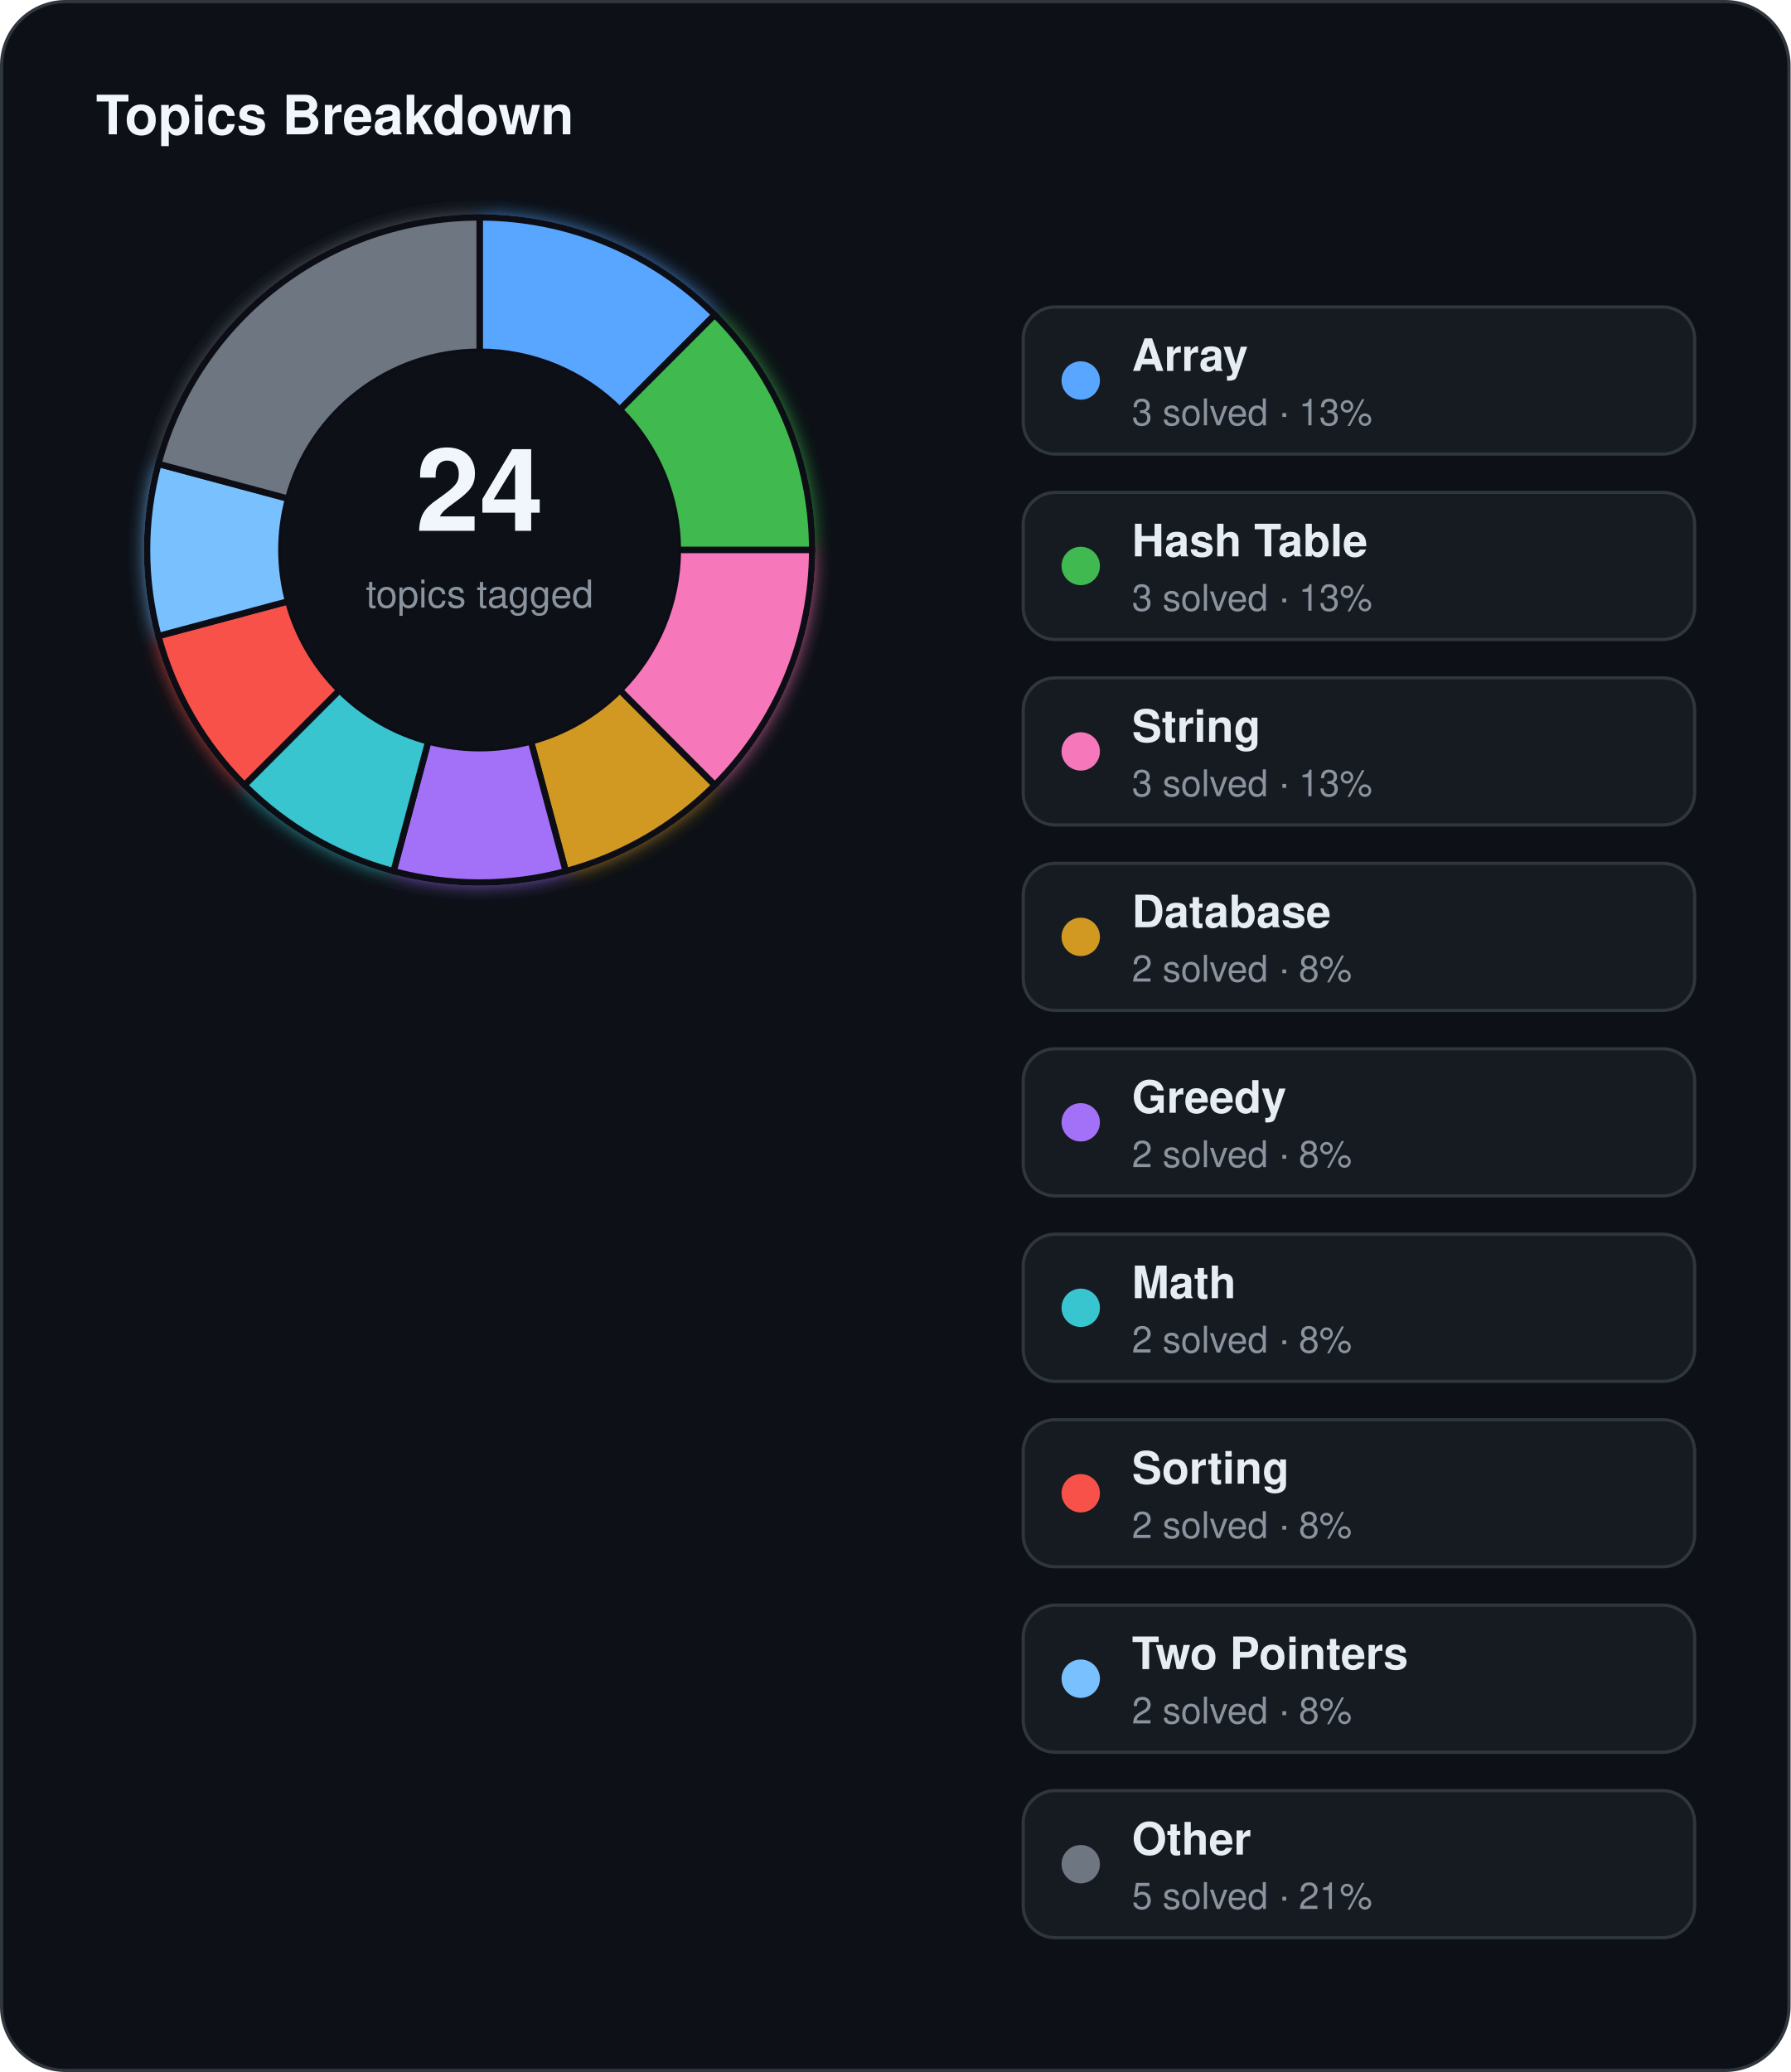
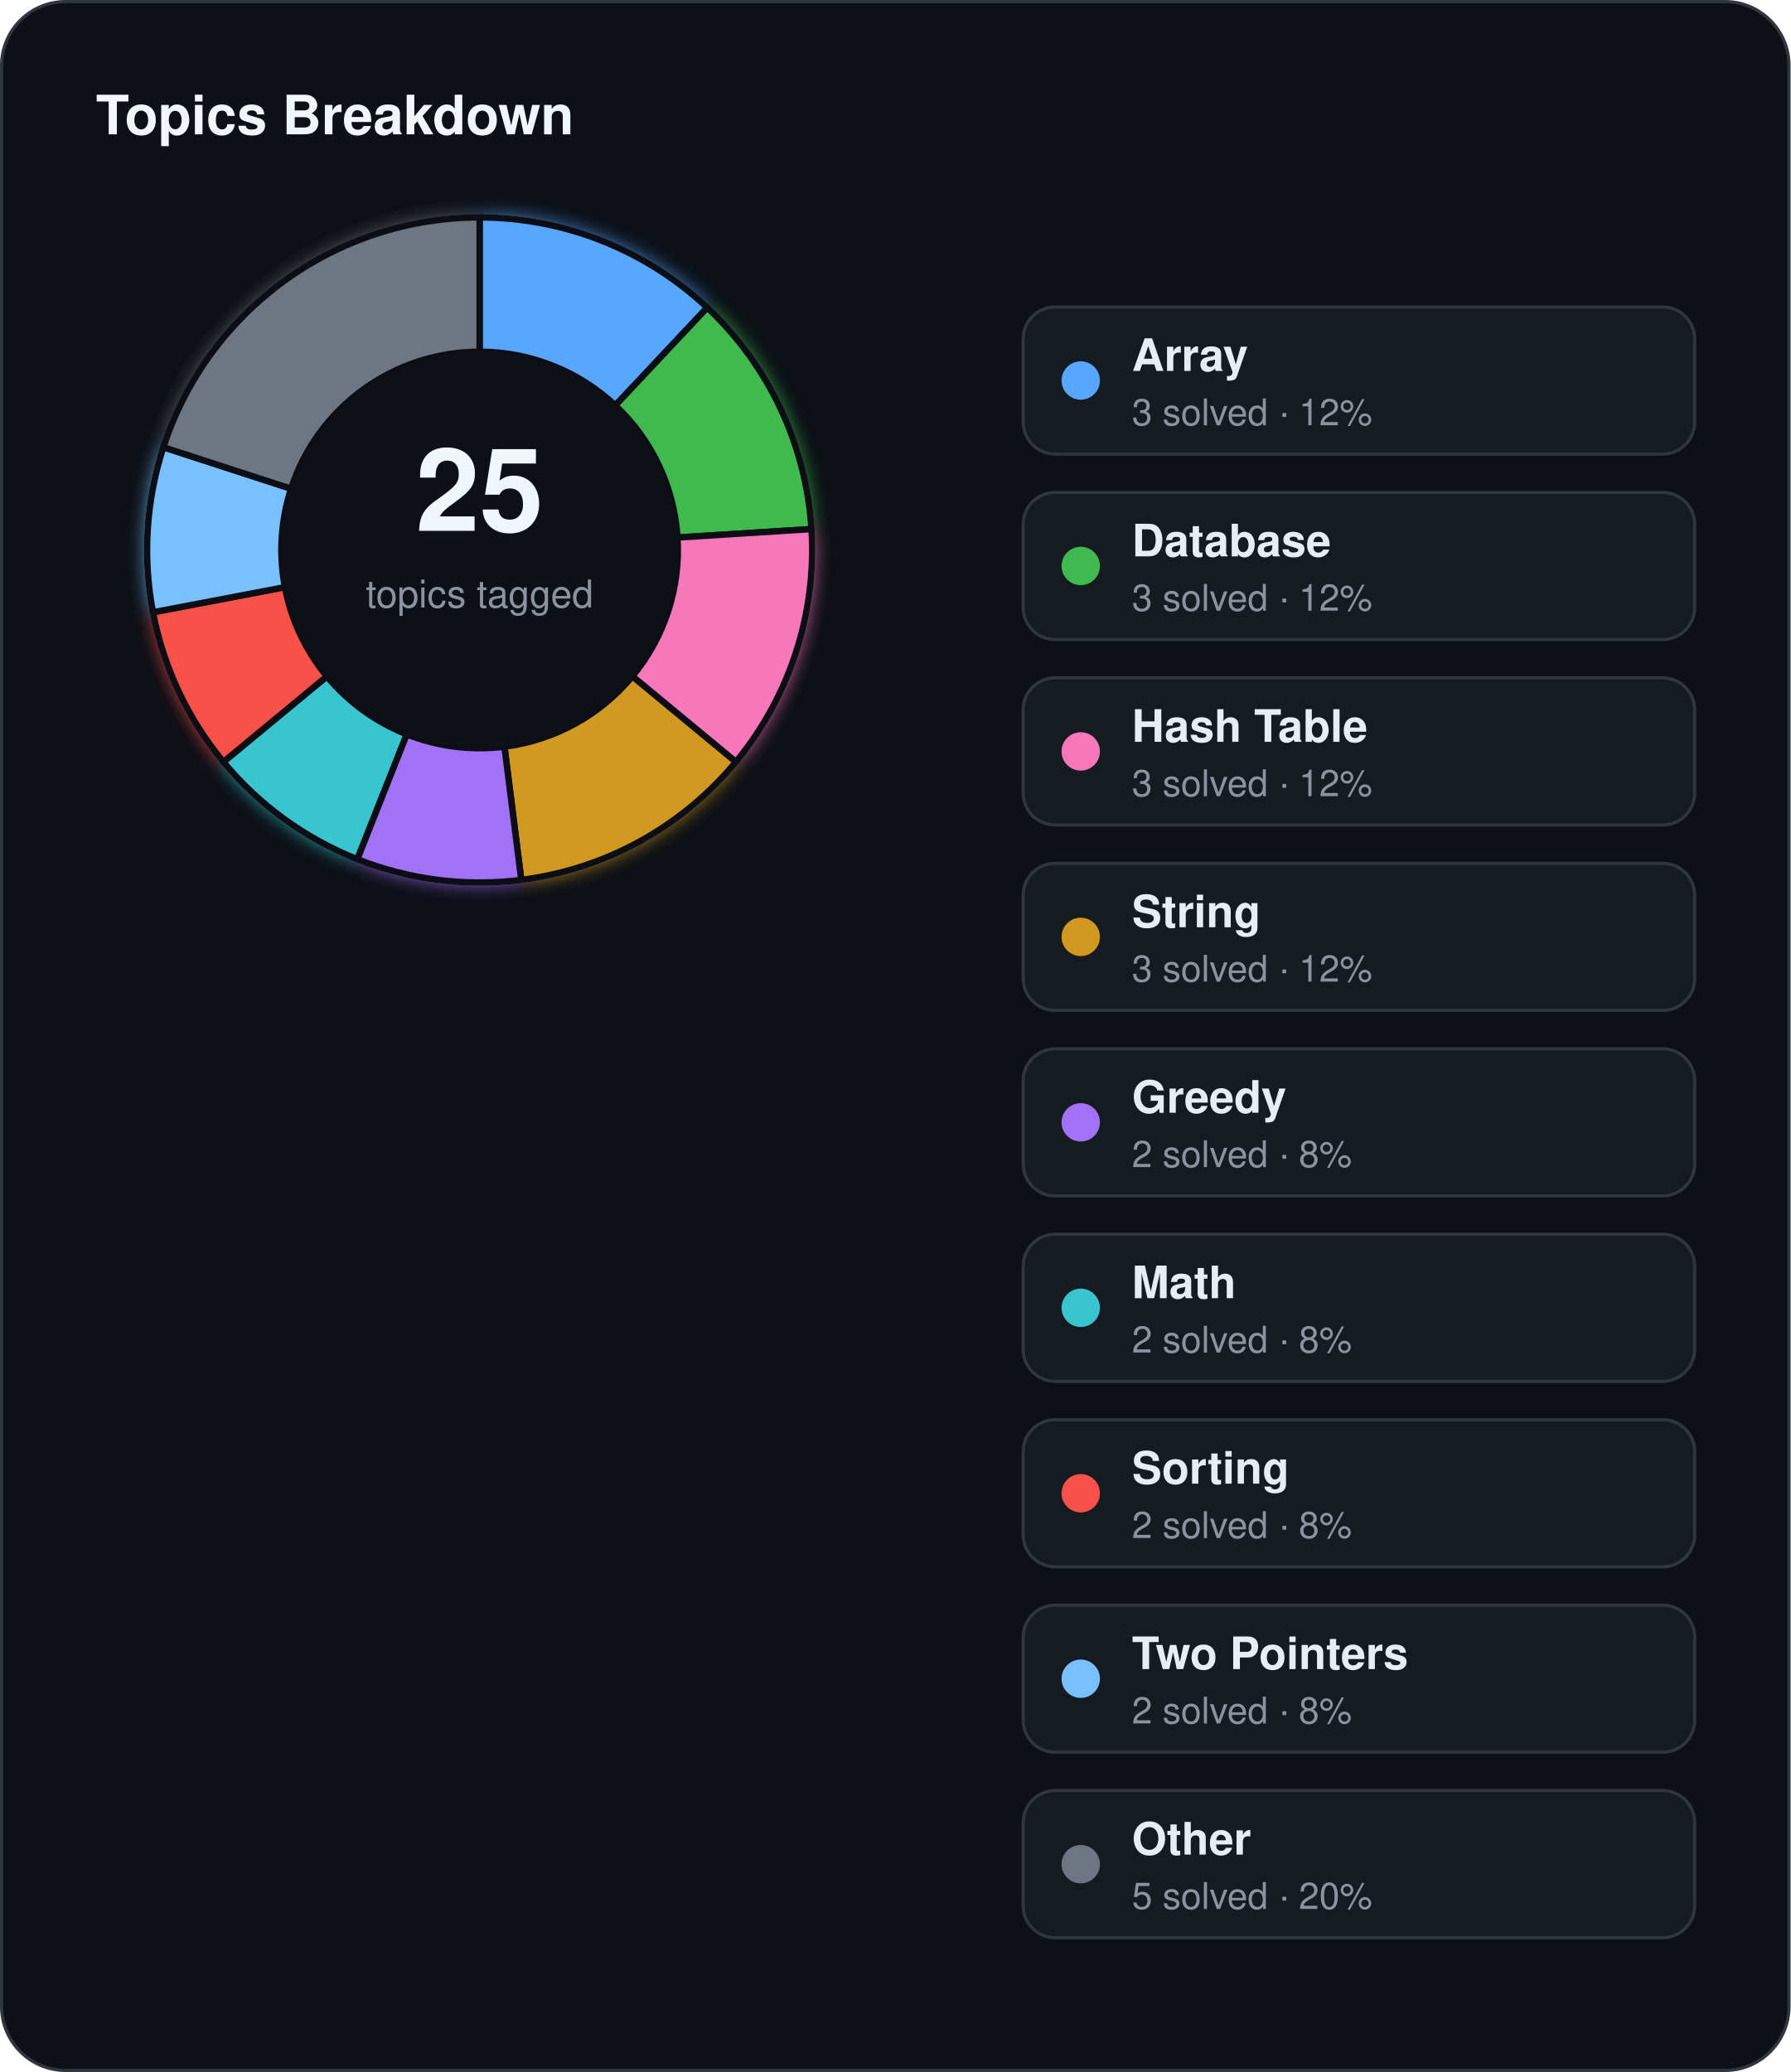
<svg xmlns="http://www.w3.org/2000/svg" width="560" height="648" viewBox="0 0 560 648">
  <defs>
    <filter id="topics-glow" x="-60%" y="-60%" width="220%" height="220%">
      <feGaussianBlur stdDeviation="3" result="blur" />
      <feMerge>
        <feMergeNode in="blur" />
        <feMergeNode in="SourceGraphic" />
      </feMerge>
    </filter>
  </defs>
  <rect x="0.5" y="0.5" width="559" height="647" rx="20" fill="#0d1117" stroke="#30363d" stroke-width="1" />
  <text x="30" y="42" fill="#f0f6fc" font-family="Segoe UI, Helvetica, Arial, sans-serif" font-size="17" font-weight="700">Topics Breakdown</text>
  <g filter="url(#topics-glow)">
-     <path d="M 150.00,68.00 A 104,104 0 0 1 223.54,98.46 L 193.84,128.16 A 62,62 0 0 0 150.00,110.00 Z" fill="#58a6ff" stroke="#0d1117" stroke-width="2" />
-     <path d="M 223.54,98.46 A 104,104 0 0 1 254.00,172.00 L 212.00,172.00 A 62,62 0 0 0 193.84,128.16 Z" fill="#3fb950" stroke="#0d1117" stroke-width="2" />
-     <path d="M 254.00,172.00 A 104,104 0 0 1 223.54,245.54 L 193.84,215.84 A 62,62 0 0 0 212.00,172.00 Z" fill="#f778ba" stroke="#0d1117" stroke-width="2" />
-     <path d="M 223.54,245.54 A 104,104 0 0 1 176.92,272.46 L 166.05,231.89 A 62,62 0 0 0 193.84,215.84 Z" fill="#d29922" stroke="#0d1117" stroke-width="2" />
-     <path d="M 176.92,272.46 A 104,104 0 0 1 123.08,272.46 L 133.95,231.89 A 62,62 0 0 0 166.05,231.89 Z" fill="#a371f7" stroke="#0d1117" stroke-width="2" />
-     <path d="M 123.08,272.46 A 104,104 0 0 1 76.46,245.54 L 106.16,215.84 A 62,62 0 0 0 133.95,231.89 Z" fill="#39c5cf" stroke="#0d1117" stroke-width="2" />
-     <path d="M 76.46,245.54 A 104,104 0 0 1 49.54,198.92 L 90.11,188.05 A 62,62 0 0 0 106.16,215.84 Z" fill="#f85149" stroke="#0d1117" stroke-width="2" />
-     <path d="M 49.54,198.92 A 104,104 0 0 1 49.54,145.08 L 90.11,155.95 A 62,62 0 0 0 90.11,188.05 Z" fill="#79c0ff" stroke="#0d1117" stroke-width="2" />
-     <path d="M 49.54,145.08 A 104,104 0 0 1 150.00,68.00 L 150.00,110.00 A 62,62 0 0 0 90.11,155.95 Z" fill="#6e7681" stroke="#0d1117" stroke-width="2" />
+     <path d="M 150.00,68.00 A 104,104 0 0 1 221.19,96.19 L 192.44,126.80 A 62,62 0 0 0 150.00,110.00 Z" fill="#58a6ff" stroke="#0d1117" stroke-width="2" />
+     <path d="M 221.19,96.19 A 104,104 0 0 1 253.79,165.47 L 211.88,168.11 A 62,62 0 0 0 192.44,126.80 Z" fill="#3fb950" stroke="#0d1117" stroke-width="2" />
+     <path d="M 253.79,165.47 A 104,104 0 0 1 230.13,238.29 L 197.77,211.52 A 62,62 0 0 0 211.88,168.11 Z" fill="#f778ba" stroke="#0d1117" stroke-width="2" />
+     <path d="M 230.13,238.29 A 104,104 0 0 1 163.03,275.18 L 157.77,233.51 A 62,62 0 0 0 197.77,211.52 Z" fill="#d29922" stroke="#0d1117" stroke-width="2" />
+     <path d="M 163.03,275.18 A 104,104 0 0 1 111.72,268.70 L 127.18,229.65 A 62,62 0 0 0 157.77,233.51 Z" fill="#a371f7" stroke="#0d1117" stroke-width="2" />
+     <path d="M 111.72,268.70 A 104,104 0 0 1 69.87,238.29 L 102.23,211.52 A 62,62 0 0 0 127.18,229.65 Z" fill="#39c5cf" stroke="#0d1117" stroke-width="2" />
+     <path d="M 69.87,238.29 A 104,104 0 0 1 47.84,191.49 L 89.10,183.62 A 62,62 0 0 0 102.23,211.52 Z" fill="#f85149" stroke="#0d1117" stroke-width="2" />
+     <path d="M 47.84,191.49 A 104,104 0 0 1 51.09,139.86 L 91.03,152.84 A 62,62 0 0 0 89.10,183.62 Z" fill="#79c0ff" stroke="#0d1117" stroke-width="2" />
+     <path d="M 51.09,139.86 A 104,104 0 0 1 150.00,68.00 L 150.00,110.00 A 62,62 0 0 0 91.03,152.84 Z" fill="#6e7681" stroke="#0d1117" stroke-width="2" />
  </g>
  <circle cx="150" cy="172" r="62" fill="#0d1117" />
-   <text x="150" y="166" text-anchor="middle" fill="#f0f6fc" font-family="Segoe UI, Helvetica, Arial, sans-serif" font-size="36" font-weight="700">24</text>
+   <text x="150" y="166" text-anchor="middle" fill="#f0f6fc" font-family="Segoe UI, Helvetica, Arial, sans-serif" font-size="36" font-weight="700">25</text>
  <text x="150" y="190" text-anchor="middle" fill="#8b949e" font-family="Segoe UI, Helvetica, Arial, sans-serif" font-size="12">topics tagged</text>
  <rect x="320" y="96" width="210" height="46" rx="10" fill="#161b22" stroke="#30363d" stroke-width="1" />
  <circle cx="338" cy="119" r="6" fill="#58a6ff" />
  <text x="354" y="116" fill="#e6edf3" font-family="Segoe UI, Helvetica, Arial, sans-serif" font-size="14" font-weight="600">Array</text>
-   <text x="354" y="133" fill="#8b949e" font-family="Segoe UI, Helvetica, Arial, sans-serif" font-size="11.5">3 solved · 13%</text>
+   <text x="354" y="133" fill="#8b949e" font-family="Segoe UI, Helvetica, Arial, sans-serif" font-size="11.5">3 solved · 12%</text>
  <rect x="320" y="154" width="210" height="46" rx="10" fill="#161b22" stroke="#30363d" stroke-width="1" />
  <circle cx="338" cy="177" r="6" fill="#3fb950" />
-   <text x="354" y="174" fill="#e6edf3" font-family="Segoe UI, Helvetica, Arial, sans-serif" font-size="14" font-weight="600">Hash Table</text>
-   <text x="354" y="191" fill="#8b949e" font-family="Segoe UI, Helvetica, Arial, sans-serif" font-size="11.5">3 solved · 13%</text>
+   <text x="354" y="174" fill="#e6edf3" font-family="Segoe UI, Helvetica, Arial, sans-serif" font-size="14" font-weight="600">Database</text>
+   <text x="354" y="191" fill="#8b949e" font-family="Segoe UI, Helvetica, Arial, sans-serif" font-size="11.5">3 solved · 12%</text>
  <rect x="320" y="212" width="210" height="46" rx="10" fill="#161b22" stroke="#30363d" stroke-width="1" />
  <circle cx="338" cy="235" r="6" fill="#f778ba" />
-   <text x="354" y="232" fill="#e6edf3" font-family="Segoe UI, Helvetica, Arial, sans-serif" font-size="14" font-weight="600">String</text>
-   <text x="354" y="249" fill="#8b949e" font-family="Segoe UI, Helvetica, Arial, sans-serif" font-size="11.5">3 solved · 13%</text>
+   <text x="354" y="232" fill="#e6edf3" font-family="Segoe UI, Helvetica, Arial, sans-serif" font-size="14" font-weight="600">Hash Table</text>
+   <text x="354" y="249" fill="#8b949e" font-family="Segoe UI, Helvetica, Arial, sans-serif" font-size="11.5">3 solved · 12%</text>
  <rect x="320" y="270" width="210" height="46" rx="10" fill="#161b22" stroke="#30363d" stroke-width="1" />
  <circle cx="338" cy="293" r="6" fill="#d29922" />
-   <text x="354" y="290" fill="#e6edf3" font-family="Segoe UI, Helvetica, Arial, sans-serif" font-size="14" font-weight="600">Database</text>
-   <text x="354" y="307" fill="#8b949e" font-family="Segoe UI, Helvetica, Arial, sans-serif" font-size="11.5">2 solved · 8%</text>
+   <text x="354" y="290" fill="#e6edf3" font-family="Segoe UI, Helvetica, Arial, sans-serif" font-size="14" font-weight="600">String</text>
+   <text x="354" y="307" fill="#8b949e" font-family="Segoe UI, Helvetica, Arial, sans-serif" font-size="11.5">3 solved · 12%</text>
  <rect x="320" y="328" width="210" height="46" rx="10" fill="#161b22" stroke="#30363d" stroke-width="1" />
  <circle cx="338" cy="351" r="6" fill="#a371f7" />
  <text x="354" y="348" fill="#e6edf3" font-family="Segoe UI, Helvetica, Arial, sans-serif" font-size="14" font-weight="600">Greedy</text>
  <text x="354" y="365" fill="#8b949e" font-family="Segoe UI, Helvetica, Arial, sans-serif" font-size="11.5">2 solved · 8%</text>
  <rect x="320" y="386" width="210" height="46" rx="10" fill="#161b22" stroke="#30363d" stroke-width="1" />
  <circle cx="338" cy="409" r="6" fill="#39c5cf" />
  <text x="354" y="406" fill="#e6edf3" font-family="Segoe UI, Helvetica, Arial, sans-serif" font-size="14" font-weight="600">Math</text>
  <text x="354" y="423" fill="#8b949e" font-family="Segoe UI, Helvetica, Arial, sans-serif" font-size="11.5">2 solved · 8%</text>
  <rect x="320" y="444" width="210" height="46" rx="10" fill="#161b22" stroke="#30363d" stroke-width="1" />
  <circle cx="338" cy="467" r="6" fill="#f85149" />
  <text x="354" y="464" fill="#e6edf3" font-family="Segoe UI, Helvetica, Arial, sans-serif" font-size="14" font-weight="600">Sorting</text>
  <text x="354" y="481" fill="#8b949e" font-family="Segoe UI, Helvetica, Arial, sans-serif" font-size="11.5">2 solved · 8%</text>
  <rect x="320" y="502" width="210" height="46" rx="10" fill="#161b22" stroke="#30363d" stroke-width="1" />
  <circle cx="338" cy="525" r="6" fill="#79c0ff" />
  <text x="354" y="522" fill="#e6edf3" font-family="Segoe UI, Helvetica, Arial, sans-serif" font-size="14" font-weight="600">Two Pointers</text>
  <text x="354" y="539" fill="#8b949e" font-family="Segoe UI, Helvetica, Arial, sans-serif" font-size="11.5">2 solved · 8%</text>
  <rect x="320" y="560" width="210" height="46" rx="10" fill="#161b22" stroke="#30363d" stroke-width="1" />
  <circle cx="338" cy="583" r="6" fill="#6e7681" />
  <text x="354" y="580" fill="#e6edf3" font-family="Segoe UI, Helvetica, Arial, sans-serif" font-size="14" font-weight="600">Other</text>
-   <text x="354" y="597" fill="#8b949e" font-family="Segoe UI, Helvetica, Arial, sans-serif" font-size="11.5">5 solved · 21%</text>
+   <text x="354" y="597" fill="#8b949e" font-family="Segoe UI, Helvetica, Arial, sans-serif" font-size="11.5">5 solved · 20%</text>
</svg>
